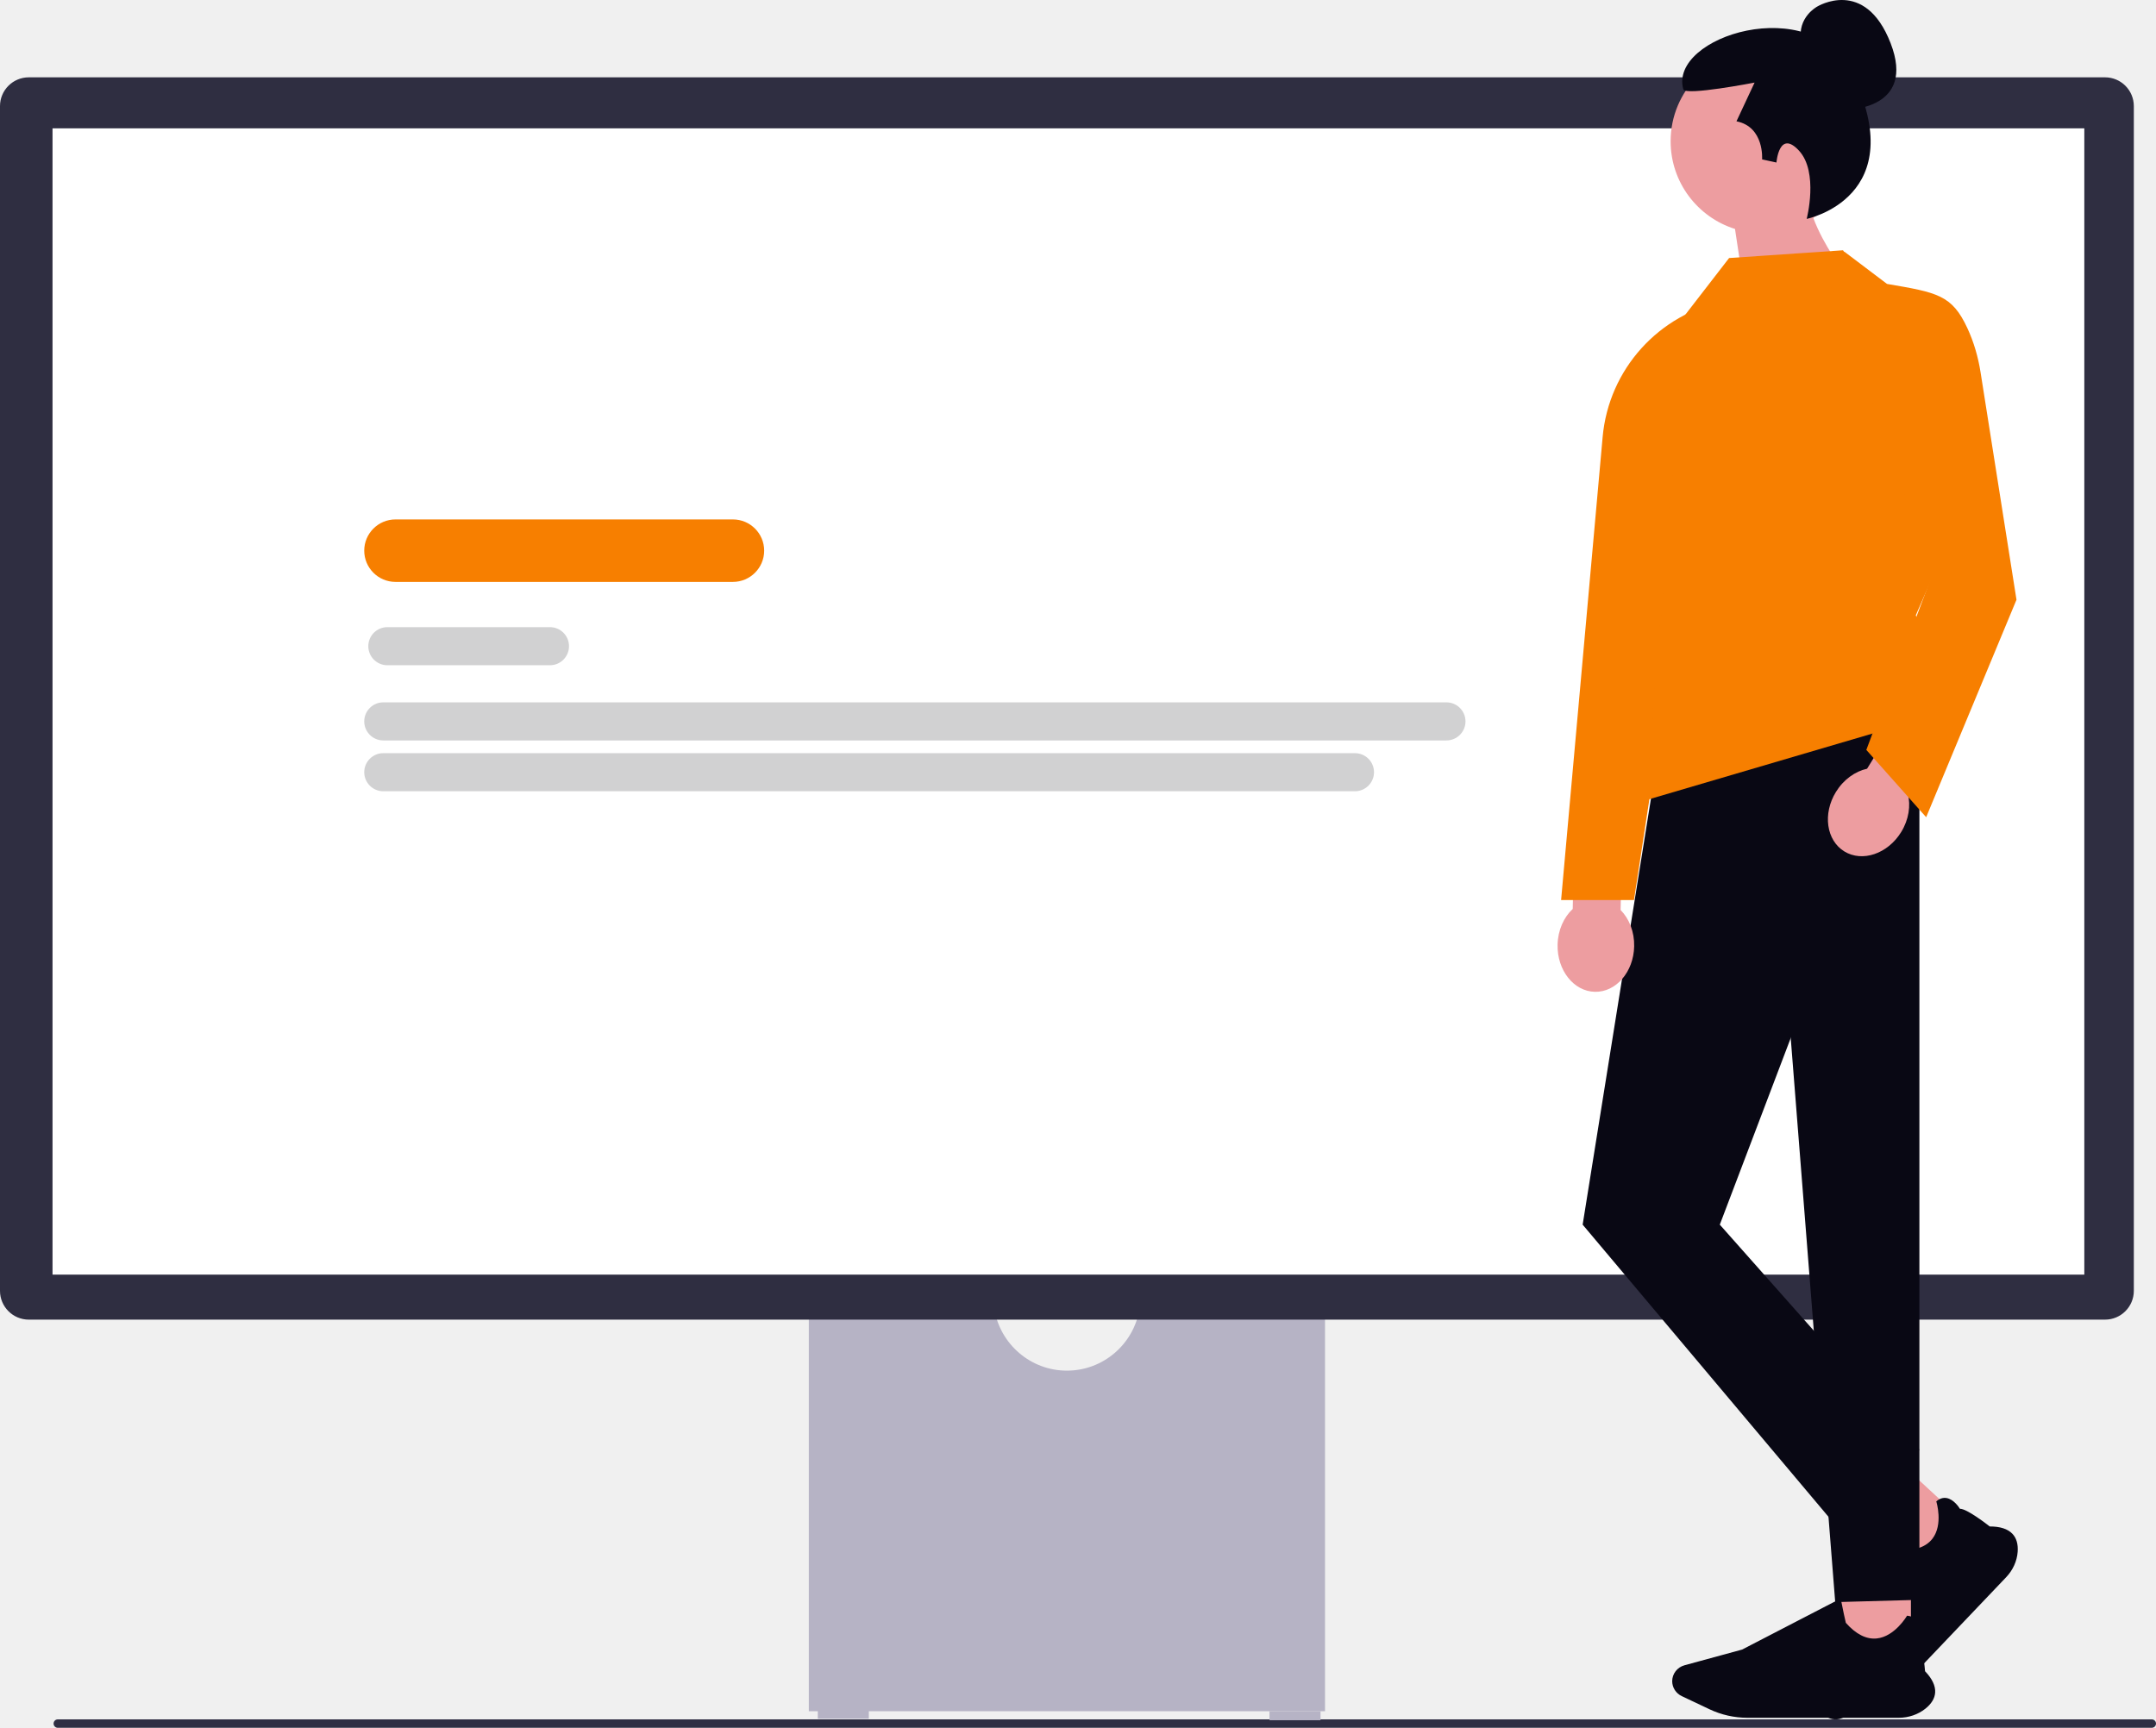
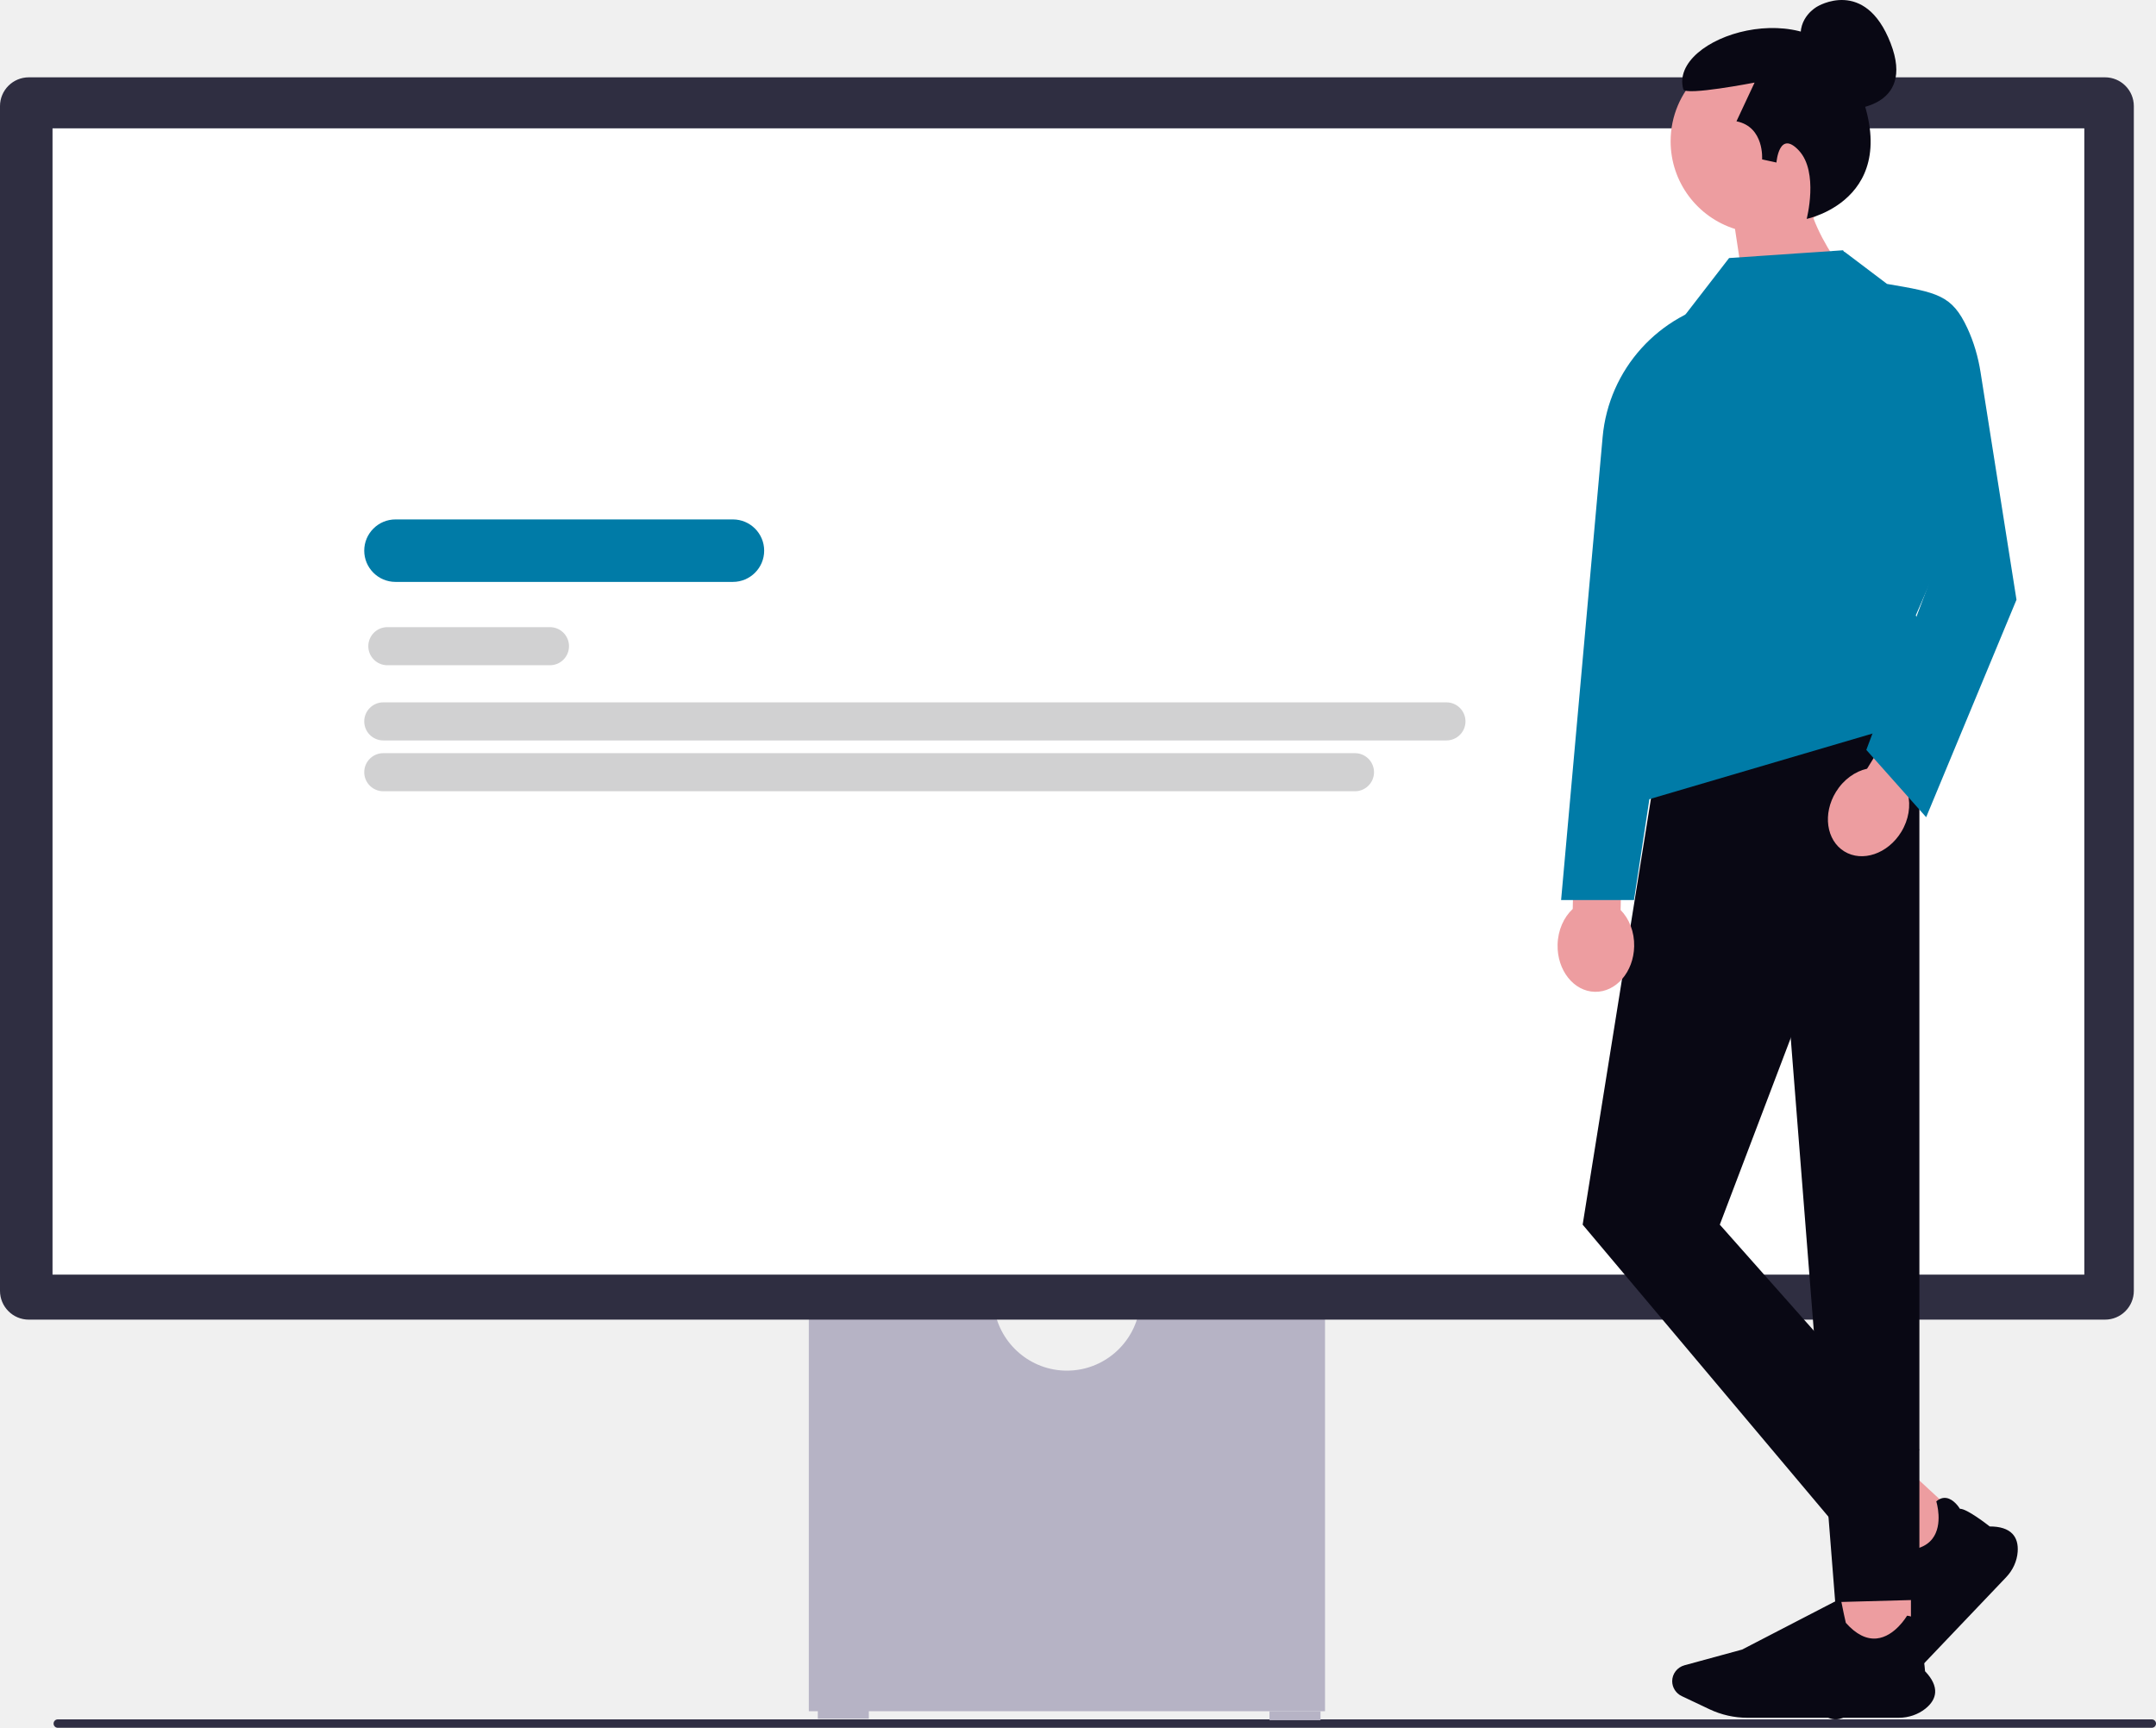
<svg xmlns="http://www.w3.org/2000/svg" width="610.82" height="489.571" viewBox="0 0 610.82 489.571">
  <path d="m15.18,488.381c0,.66.53,1.19,1.19,1.19h593.26c.66,0,1.19-.53,1.19-1.19s-.53-1.19-1.19-1.19H16.37c-.66,0-1.19.53-1.19,1.19Z" fill="#2f2e43" stroke-width="0" />
  <path d="m322.818,370.945c-1.629,9.874-10.221,17.43-20.549,17.43s-18.92-7.556-20.549-17.43h-52.573v113.935h146.245v-113.935h-52.573l0-0Z" fill="#b6b3c5" stroke-width="0" />
  <rect x="231.697" y="484.455" width="14.454" height="2.551" fill="#b6b3c5" stroke-width="0" />
  <rect x="359.662" y="484.881" width="14.454" height="2.551" fill="#b6b3c5" stroke-width="0" />
  <path d="m596.385,373.921H8.153c-4.496,0-8.153-3.658-8.153-8.153V30.064c0-4.495,3.657-8.153,8.153-8.153h588.232c4.496,0,8.153,3.658,8.153,8.153v335.703c0,4.495-3.658,8.153-8.153,8.153v-0Z" fill="#2f2e41" stroke-width="0" />
  <rect x="14.88" y="36.366" width="575.629" height="324.801" fill="#fff" stroke-width="0" />
  <path d="m522.121,161.103h-31.409c-2.729,0-4.95-2.22-4.95-4.95s2.22-4.95,4.95-4.95h31.409c2.729,0,4.95,2.22,4.95,4.95s-2.22,4.95-4.95,4.95Z" fill="#d1d1d2" stroke-width="0" />
  <path d="m558.242,161.103h-14.658c-2.729,0-4.95-2.22-4.95-4.95s2.22-4.95,4.95-4.95h14.658c2.729,0,4.95,2.22,4.95,4.95s-2.22,4.95-4.95,4.95Z" fill="#d1d1d2" stroke-width="0" />
-   <path d="m207.647,164.883h-95.604c-4.88,0-8.851-3.971-8.851-8.851s3.97-8.851,8.851-8.851h95.604c4.881,0,8.851,3.971,8.851,8.851s-3.97,8.851-8.851,8.851Z" fill="#f77f00" stroke-width="0" />
+   <path d="m207.647,164.883h-95.604c-4.88,0-8.851-3.971-8.851-8.851s3.97-8.851,8.851-8.851h95.604c4.881,0,8.851,3.971,8.851,8.851s-3.97,8.851-8.851,8.851Z" fill="#007BA7" stroke-width="0" />
  <path d="m155.813,188.496h-46.074c-2.975,0-5.395-2.42-5.395-5.395,0-2.975,2.42-5.396,5.395-5.396h46.074c2.975,0,5.395,2.42,5.395,5.396,0,2.975-2.42,5.395-5.395,5.395Z" fill="#d1d1d2" stroke-width="0" />
  <path d="m409.797,209.805H108.587c-2.975,0-5.395-2.42-5.395-5.396s2.42-5.396,5.395-5.396h301.209c2.975,0,5.395,2.42,5.395,5.396s-2.42,5.396-5.395,5.396Z" fill="#d1d1d2" stroke-width="0" />
  <path d="m383.88,224.203H108.587c-2.975,0-5.395-2.42-5.395-5.396,0-2.975,2.42-5.395,5.395-5.395h275.293c2.975,0,5.395,2.42,5.395,5.395,0,2.975-2.42,5.396-5.395,5.396Z" fill="#d1d1d2" stroke-width="0" />
  <polygon points="557.342 432.037 543.525 446.546 528.799 432.933 542.616 418.424 557.342 432.037" fill="#ed9da0" stroke-width="0" />
  <path d="m568.378,446.897l-29.37,30.839c-2.51,2.636-5.646,4.718-9.067,6.022l-8.188,3.121c-1.693.645-3.642.272-4.966-.952-1.552-1.435-1.945-3.734-.956-5.591l7.876-14.774,8.405-29.962.091.056c2.286,1.408,5.754,3.521,6.001,3.61,4.352.154,7.468-.94,9.261-3.253,3.128-4.033,1.144-10.471,1.123-10.536l-.016-.049.04-.034c.912-.779,1.872-1.09,2.855-.926,2.086.349,3.578,2.691,3.796,3.052,1.957-.082,7.967,4.624,8.45,5.006,2.95-.008,5.113.692,6.428,2.08,1.15,1.213,1.65,2.936,1.488,5.119-.195,2.627-1.351,5.174-3.253,7.172l0-0Z" fill="#090814" stroke-width="0" />
  <rect x="521.198" y="448.741" width="20.193" height="19.895" fill="#ed9da0" stroke-width="0" />
  <path d="m537.944,486.733h-42.923c-3.669,0-7.355-.828-10.662-2.394l-7.913-3.748c-1.636-.775-2.693-2.431-2.693-4.22,0-2.097,1.433-3.953,3.485-4.512l16.325-4.451,27.928-14.463.021.104c.522,2.606,1.332,6.543,1.434,6.782,2.864,3.233,5.806,4.722,8.745,4.429,5.126-.512,8.533-6.343,8.567-6.402l.026-.045.052.005c1.2.122,2.088.599,2.639,1.418,1.169,1.737.456,4.412.339,4.816,1.4,1.35,2.029,8.888,2.077,9.497,2.025,2.114,2.987,4.147,2.859,6.042-.111,1.656-1.044,3.195-2.771,4.572-2.078,1.657-4.754,2.57-7.535,2.57Z" fill="#090814" stroke-width="0" />
  <polygon points="543.788 198.181 472.235 198.216 448.384 347.007 519.937 432.051 543.788 410.79 487.241 347.007 543.788 198.181" fill="#090814" stroke-width="0" />
  <polygon points="501.496 220.115 543.788 198.181 543.788 453.312 519.937 453.967 501.496 220.115" fill="#090814" stroke-width="0" />
  <path d="m459.133,257.848l.504-23.225-13.56-.294-.504,23.225c-2.53,2.349-4.2,5.998-4.29,10.135-.157,7.24,4.573,13.214,10.564,13.344s10.976-5.633,11.133-12.873c.09-4.138-1.421-7.856-3.846-10.312v-0Z" fill="#ed9da0" stroke-width="0" />
  <path d="m523.436,31.03s19.465-.042,12.194-18.798-20.812-10.358-20.812-10.358c0,0-5.705,3.014-4.529,9.737" fill="#090814" stroke-width="0" />
  <path d="m525.384,40.027c0-14.38-11.657-26.038-26.038-26.038s-26.038,11.657-26.038,26.038c0,11.662,7.668,21.533,18.237,24.847l5.034,33.266,25.66-21.384s-5.544-7.061-8.516-15.022c7.026-4.663,11.661-12.642,11.661-21.707Z" fill="#ed9da0" stroke-width="0" />
  <path d="m511.856,62.022s3.458-13.257-2.196-19.352c-5.641-6.082-6.37,3.381-6.37,3.381l-4.07-.885s.708-9.202-7.256-10.795l5.132-10.972s-19.648,3.815-20.19,1.912c-4.261-14.974,36.39-27.765,47.62-4.92,17.466,35.53-12.671,41.632-12.671,41.632h-0Z" fill="#090814" stroke-width="0" />
-   <path d="m488.858,85.218h-0c-18.903,3.694-33.092,19.433-34.813,38.617l-11.766,131.195h20.648l25.931-169.812v-0Z" fill="#f77f00" stroke-width="0" />
-   <polyline points="469.334 189.746 466.119 226.789 553.408 201.116 542.772 174.342 562.578 128.863 522.148 70.914 489.873 73.115 477.403 89.253" fill="#f77f00" stroke-width="0" />
+   <path d="m488.858,85.218h-0c-18.903,3.694-33.092,19.433-34.813,38.617l-11.766,131.195h20.648l25.931-169.812v-0Z" fill="#007BA7" stroke-width="0" />
+   <polyline points="469.334 189.746 466.119 226.789 553.408 201.116 542.772 174.342 562.578 128.863 522.148 70.914 489.873 73.115 477.403 89.253" fill="#007BA7" stroke-width="0" />
  <path d="m540.519,224.925l12.175-19.784-11.552-7.109-12.175,19.784c-3.37.748-6.656,3.052-8.825,6.577-3.795,6.167-2.734,13.712,2.37,16.853,5.104,3.141,12.318.687,16.113-5.48,2.169-3.525,2.745-7.496,1.894-10.842h0Z" fill="#ed9da0" stroke-width="0" />
-   <path d="m515.547,71.648l7.038-.292,12.033,9.094c14.259,2.432,18.394,3.113,22.763,12.532,1.836,3.958,3.053,8.174,3.733,12.483l10.18,64.475-25.588,61.616-16.956-19.072,18.126-48.173-3.011-11.523" fill="#f77f00" stroke-width="0" />
+   <path d="m515.547,71.648l7.038-.292,12.033,9.094c14.259,2.432,18.394,3.113,22.763,12.532,1.836,3.958,3.053,8.174,3.733,12.483l10.18,64.475-25.588,61.616-16.956-19.072,18.126-48.173-3.011-11.523" fill="#007BA7" stroke-width="0" />
</svg>
